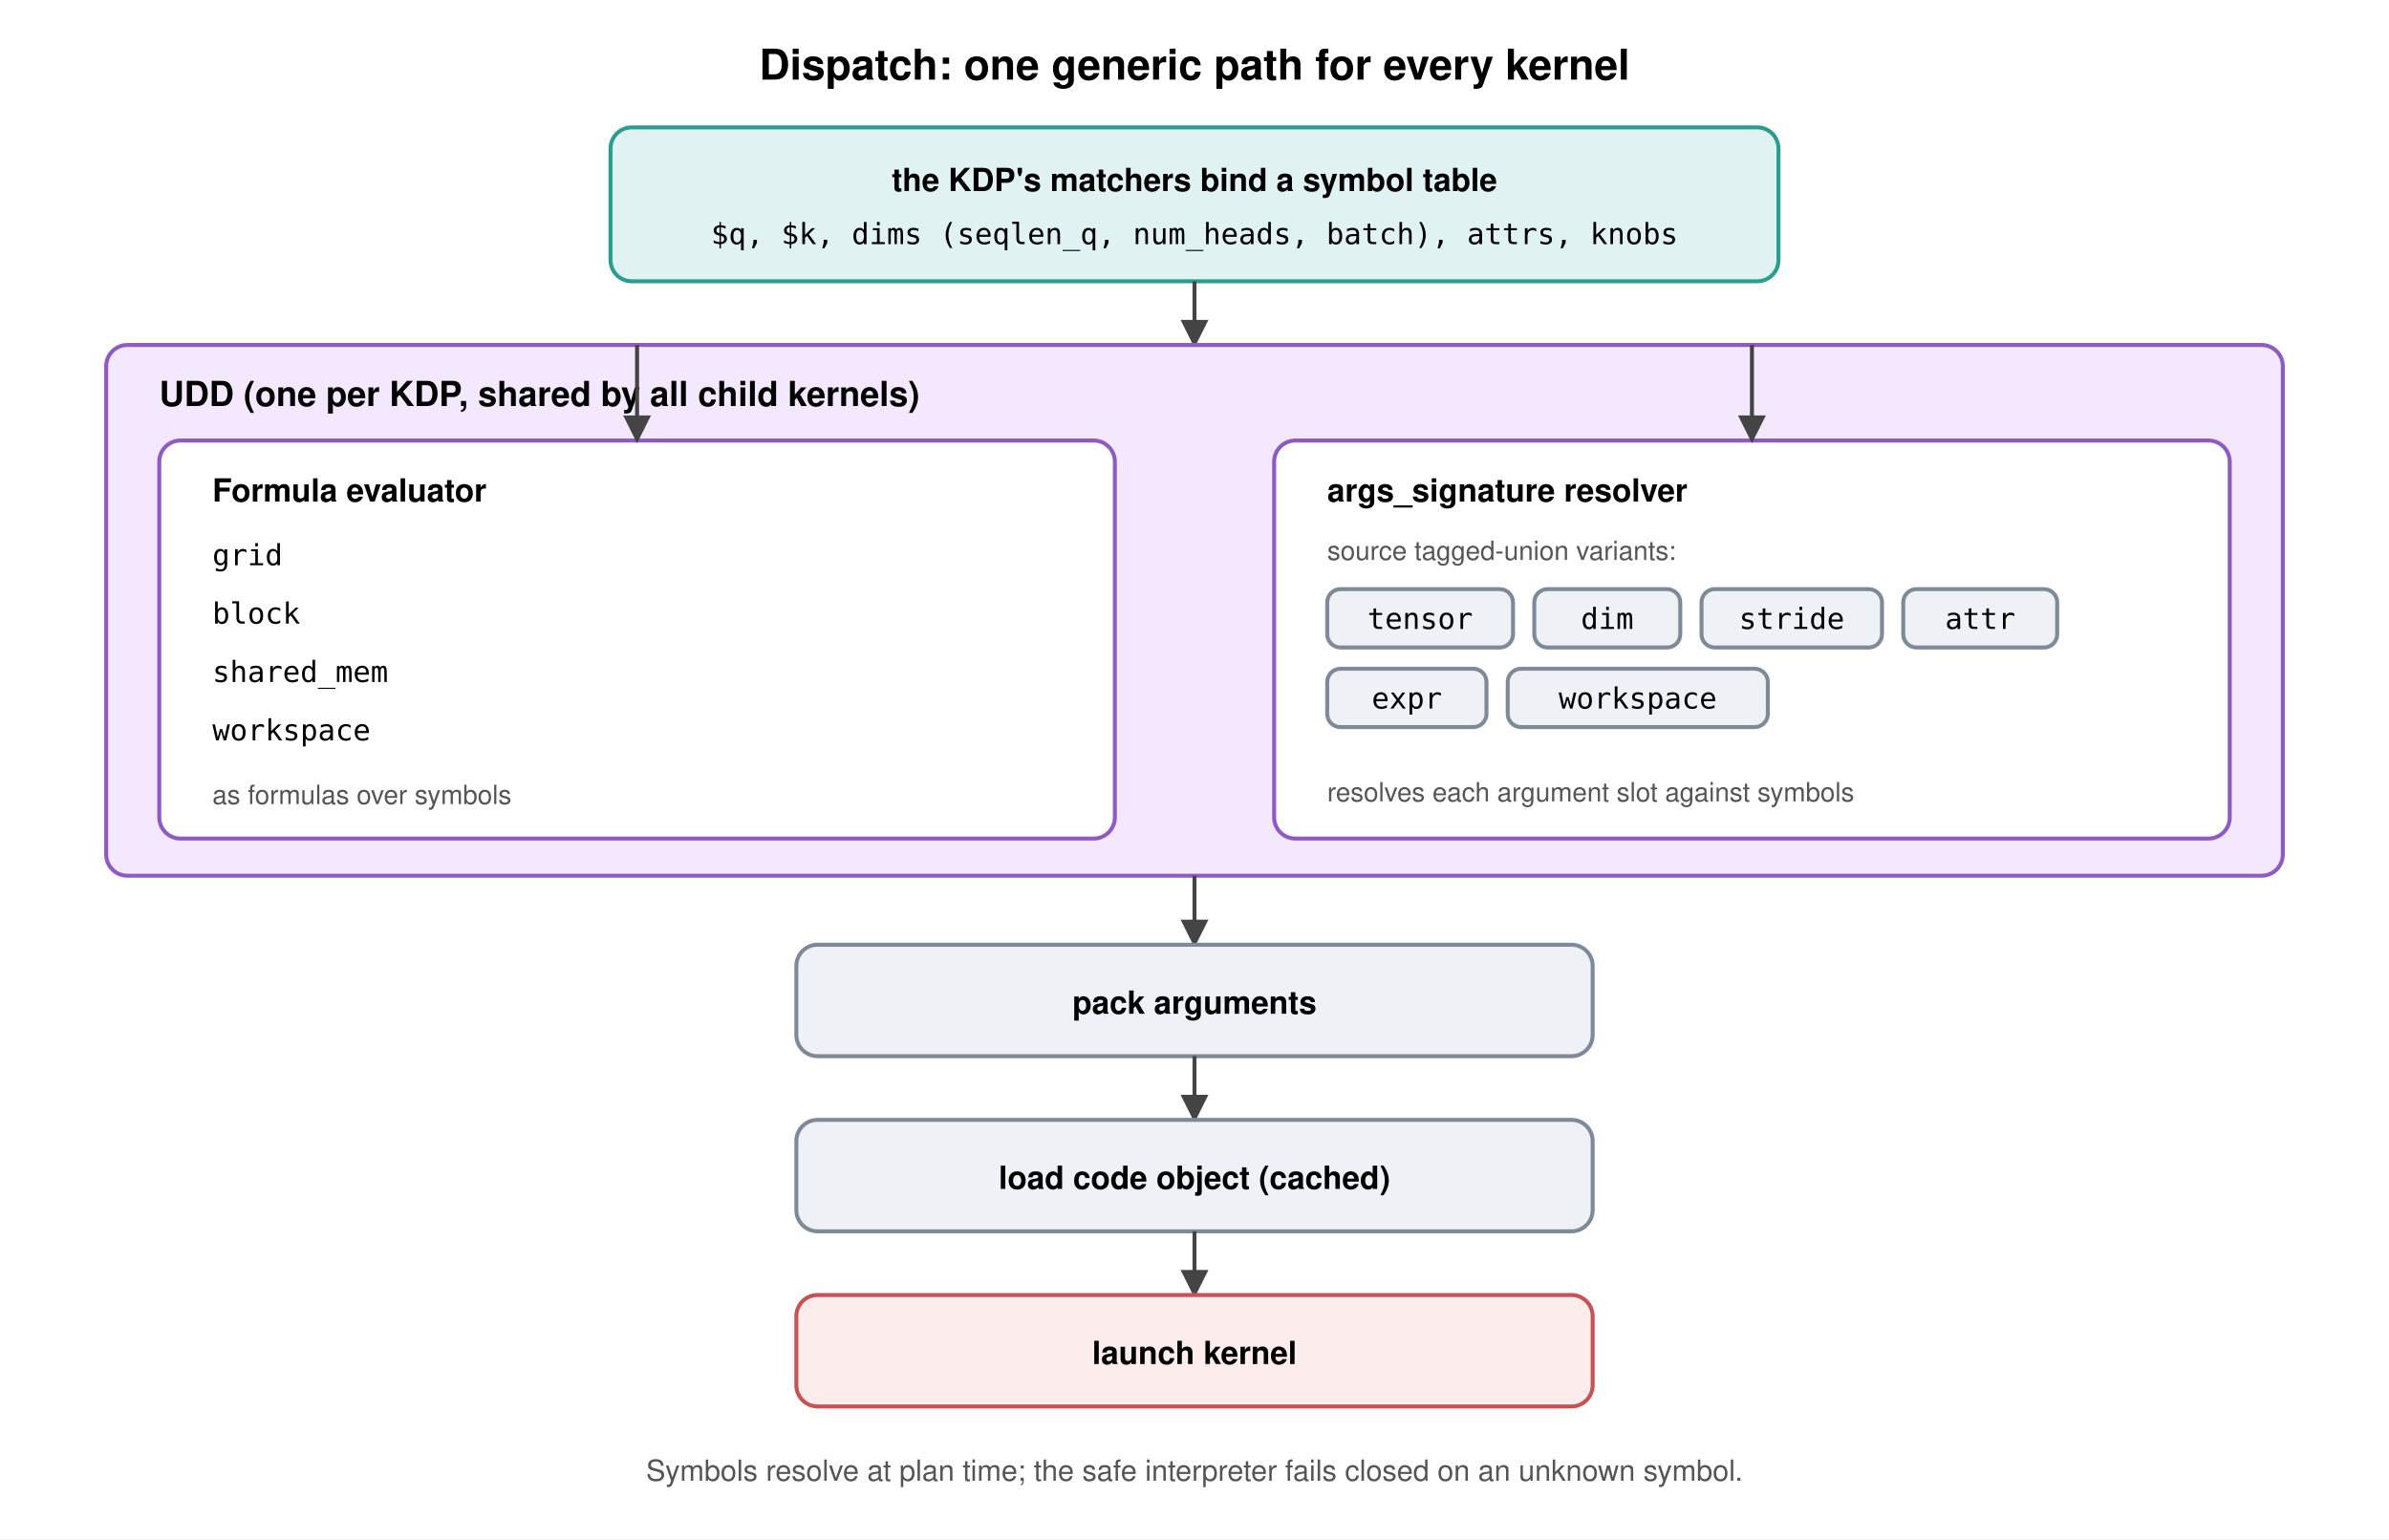
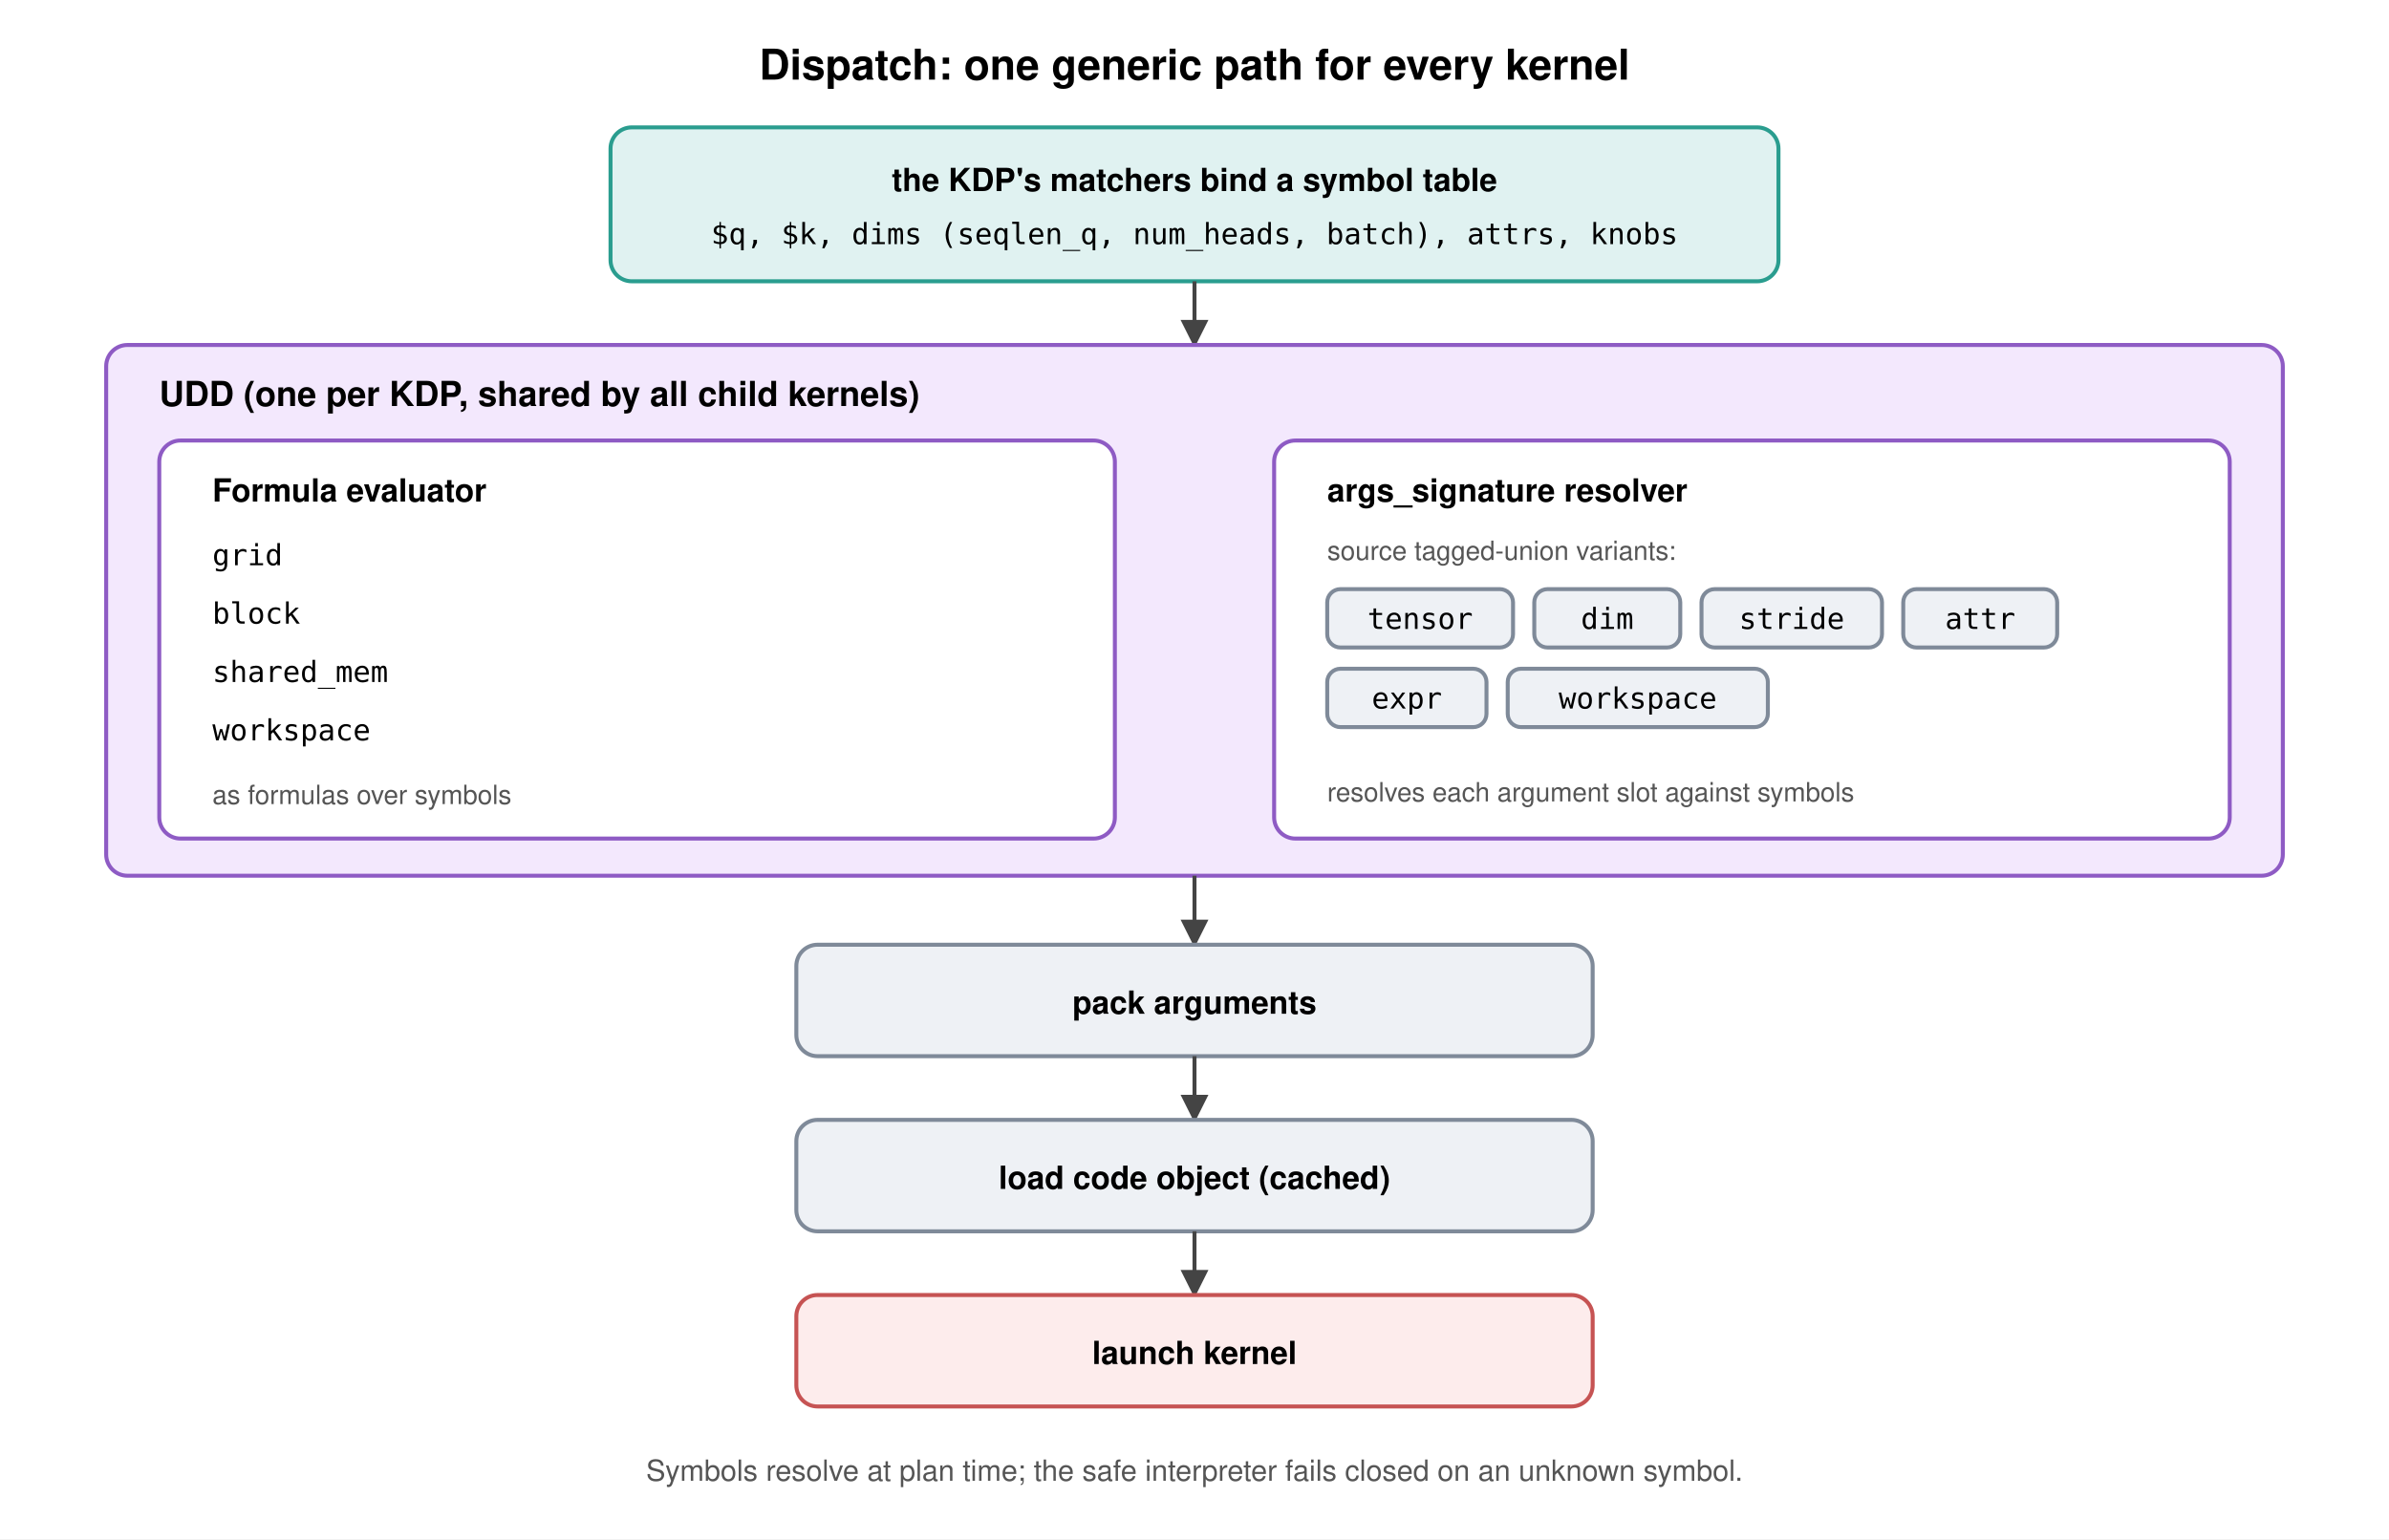
<svg xmlns="http://www.w3.org/2000/svg" viewBox="0 0 900 580" width="900" height="580" font-family="'Segoe UI', Helvetica, Arial, sans-serif" font-size="13">
  <rect x="0" y="0" width="100%" height="100%" fill="#ffffff" />
  <defs>
    <marker id="arrowDF" viewBox="0 0 10 10" refX="9" refY="5" markerWidth="7" markerHeight="7" orient="auto-start-reverse">
      <path d="M0 0 L10 5 L0 10 z" fill="#444" />
    </marker>
  </defs>
  <text x="450" y="30" text-anchor="middle" font-size="16" font-weight="700">Dispatch: one generic path for every kernel</text>
  <rect x="230" y="48" width="440" height="58" rx="8" fill="#e0f2f1" stroke="#2a9d8f" stroke-width="1.5" />
  <text x="450" y="72" text-anchor="middle" font-size="12" font-weight="600">the KDP's matchers bind a symbol table</text>
  <text x="450" y="92" text-anchor="middle" font-family="Consolas, monospace" font-size="11">$q, $k, dims (seqlen_q, num_heads, batch), attrs, knobs</text>
  <line x1="450" y1="106" x2="450" y2="130" stroke="#444" stroke-width="1.5" marker-end="url(#arrowDF)" />
  <rect x="40" y="130" width="820" height="200" rx="8" fill="#f3e8fd" stroke="#8e5bc4" stroke-width="1.5" />
  <text x="60" y="153" font-size="13" font-weight="700">UDD  (one per KDP, shared by all child kernels)</text>
  <rect x="60" y="166" width="360" height="150" rx="8" fill="#ffffff" stroke="#8e5bc4" stroke-width="1.5" />
  <text x="80" y="189" font-size="12" font-weight="600">Formula evaluator</text>
  <text x="80" y="213" font-family="Consolas, monospace" font-size="11">grid</text>
  <text x="80" y="235" font-family="Consolas, monospace" font-size="11">block</text>
  <text x="80" y="257" font-family="Consolas, monospace" font-size="11">shared_mem</text>
  <text x="80" y="279" font-family="Consolas, monospace" font-size="11">workspace</text>
  <text x="80" y="303" font-size="10" fill="#555">as formulas over symbols</text>
  <rect x="480" y="166" width="360" height="150" rx="8" fill="#ffffff" stroke="#8e5bc4" stroke-width="1.5" />
  <text x="500" y="189" font-size="12" font-weight="600">args_signature resolver</text>
  <text x="500" y="211" font-size="10" fill="#555">source tagged-union variants:</text>
  <rect x="500" y="222" width="70" height="22" rx="5" fill="#eef1f5" stroke="#7f8a99" stroke-width="1.5" />
  <text x="535" y="237" text-anchor="middle" font-family="Consolas, monospace" font-size="11">tensor</text>
  <rect x="578" y="222" width="55" height="22" rx="5" fill="#eef1f5" stroke="#7f8a99" stroke-width="1.5" />
  <text x="605.5" y="237" text-anchor="middle" font-family="Consolas, monospace" font-size="11">dim</text>
  <rect x="641" y="222" width="68" height="22" rx="5" fill="#eef1f5" stroke="#7f8a99" stroke-width="1.5" />
  <text x="675" y="237" text-anchor="middle" font-family="Consolas, monospace" font-size="11">stride</text>
  <rect x="717" y="222" width="58" height="22" rx="5" fill="#eef1f5" stroke="#7f8a99" stroke-width="1.5" />
  <text x="746" y="237" text-anchor="middle" font-family="Consolas, monospace" font-size="11">attr</text>
  <rect x="500" y="252" width="60" height="22" rx="5" fill="#eef1f5" stroke="#7f8a99" stroke-width="1.5" />
  <text x="530" y="267" text-anchor="middle" font-family="Consolas, monospace" font-size="11">expr</text>
  <rect x="568" y="252" width="98" height="22" rx="5" fill="#eef1f5" stroke="#7f8a99" stroke-width="1.5" />
  <text x="617" y="267" text-anchor="middle" font-family="Consolas, monospace" font-size="11">workspace</text>
  <text x="500" y="302" font-size="10" fill="#555">resolves each argument slot against symbols</text>
-   <line x1="240" y1="130" x2="240" y2="166" stroke="#444" stroke-width="1.5" marker-end="url(#arrowDF)" />
-   <line x1="660" y1="130" x2="660" y2="166" stroke="#444" stroke-width="1.5" marker-end="url(#arrowDF)" />
  <line x1="450" y1="330" x2="450" y2="356" stroke="#444" stroke-width="1.5" marker-end="url(#arrowDF)" />
  <rect x="300" y="356" width="300" height="42" rx="8" fill="#eef1f5" stroke="#7f8a99" stroke-width="1.5" />
  <text x="450" y="382" text-anchor="middle" font-size="12" font-weight="600">pack arguments</text>
  <line x1="450" y1="398" x2="450" y2="422" stroke="#444" stroke-width="1.5" marker-end="url(#arrowDF)" />
  <rect x="300" y="422" width="300" height="42" rx="8" fill="#eef1f5" stroke="#7f8a99" stroke-width="1.5" />
  <text x="450" y="448" text-anchor="middle" font-size="12" font-weight="600">load code object (cached)</text>
  <line x1="450" y1="464" x2="450" y2="488" stroke="#444" stroke-width="1.5" marker-end="url(#arrowDF)" />
  <rect x="300" y="488" width="300" height="42" rx="8" fill="#fdecec" stroke="#c65353" stroke-width="1.5" />
  <text x="450" y="514" text-anchor="middle" font-size="12" font-weight="600">launch kernel</text>
  <text x="450" y="558" text-anchor="middle" font-size="11" fill="#555">Symbols resolve at plan time; the safe interpreter fails closed on an unknown symbol.</text>
</svg>
